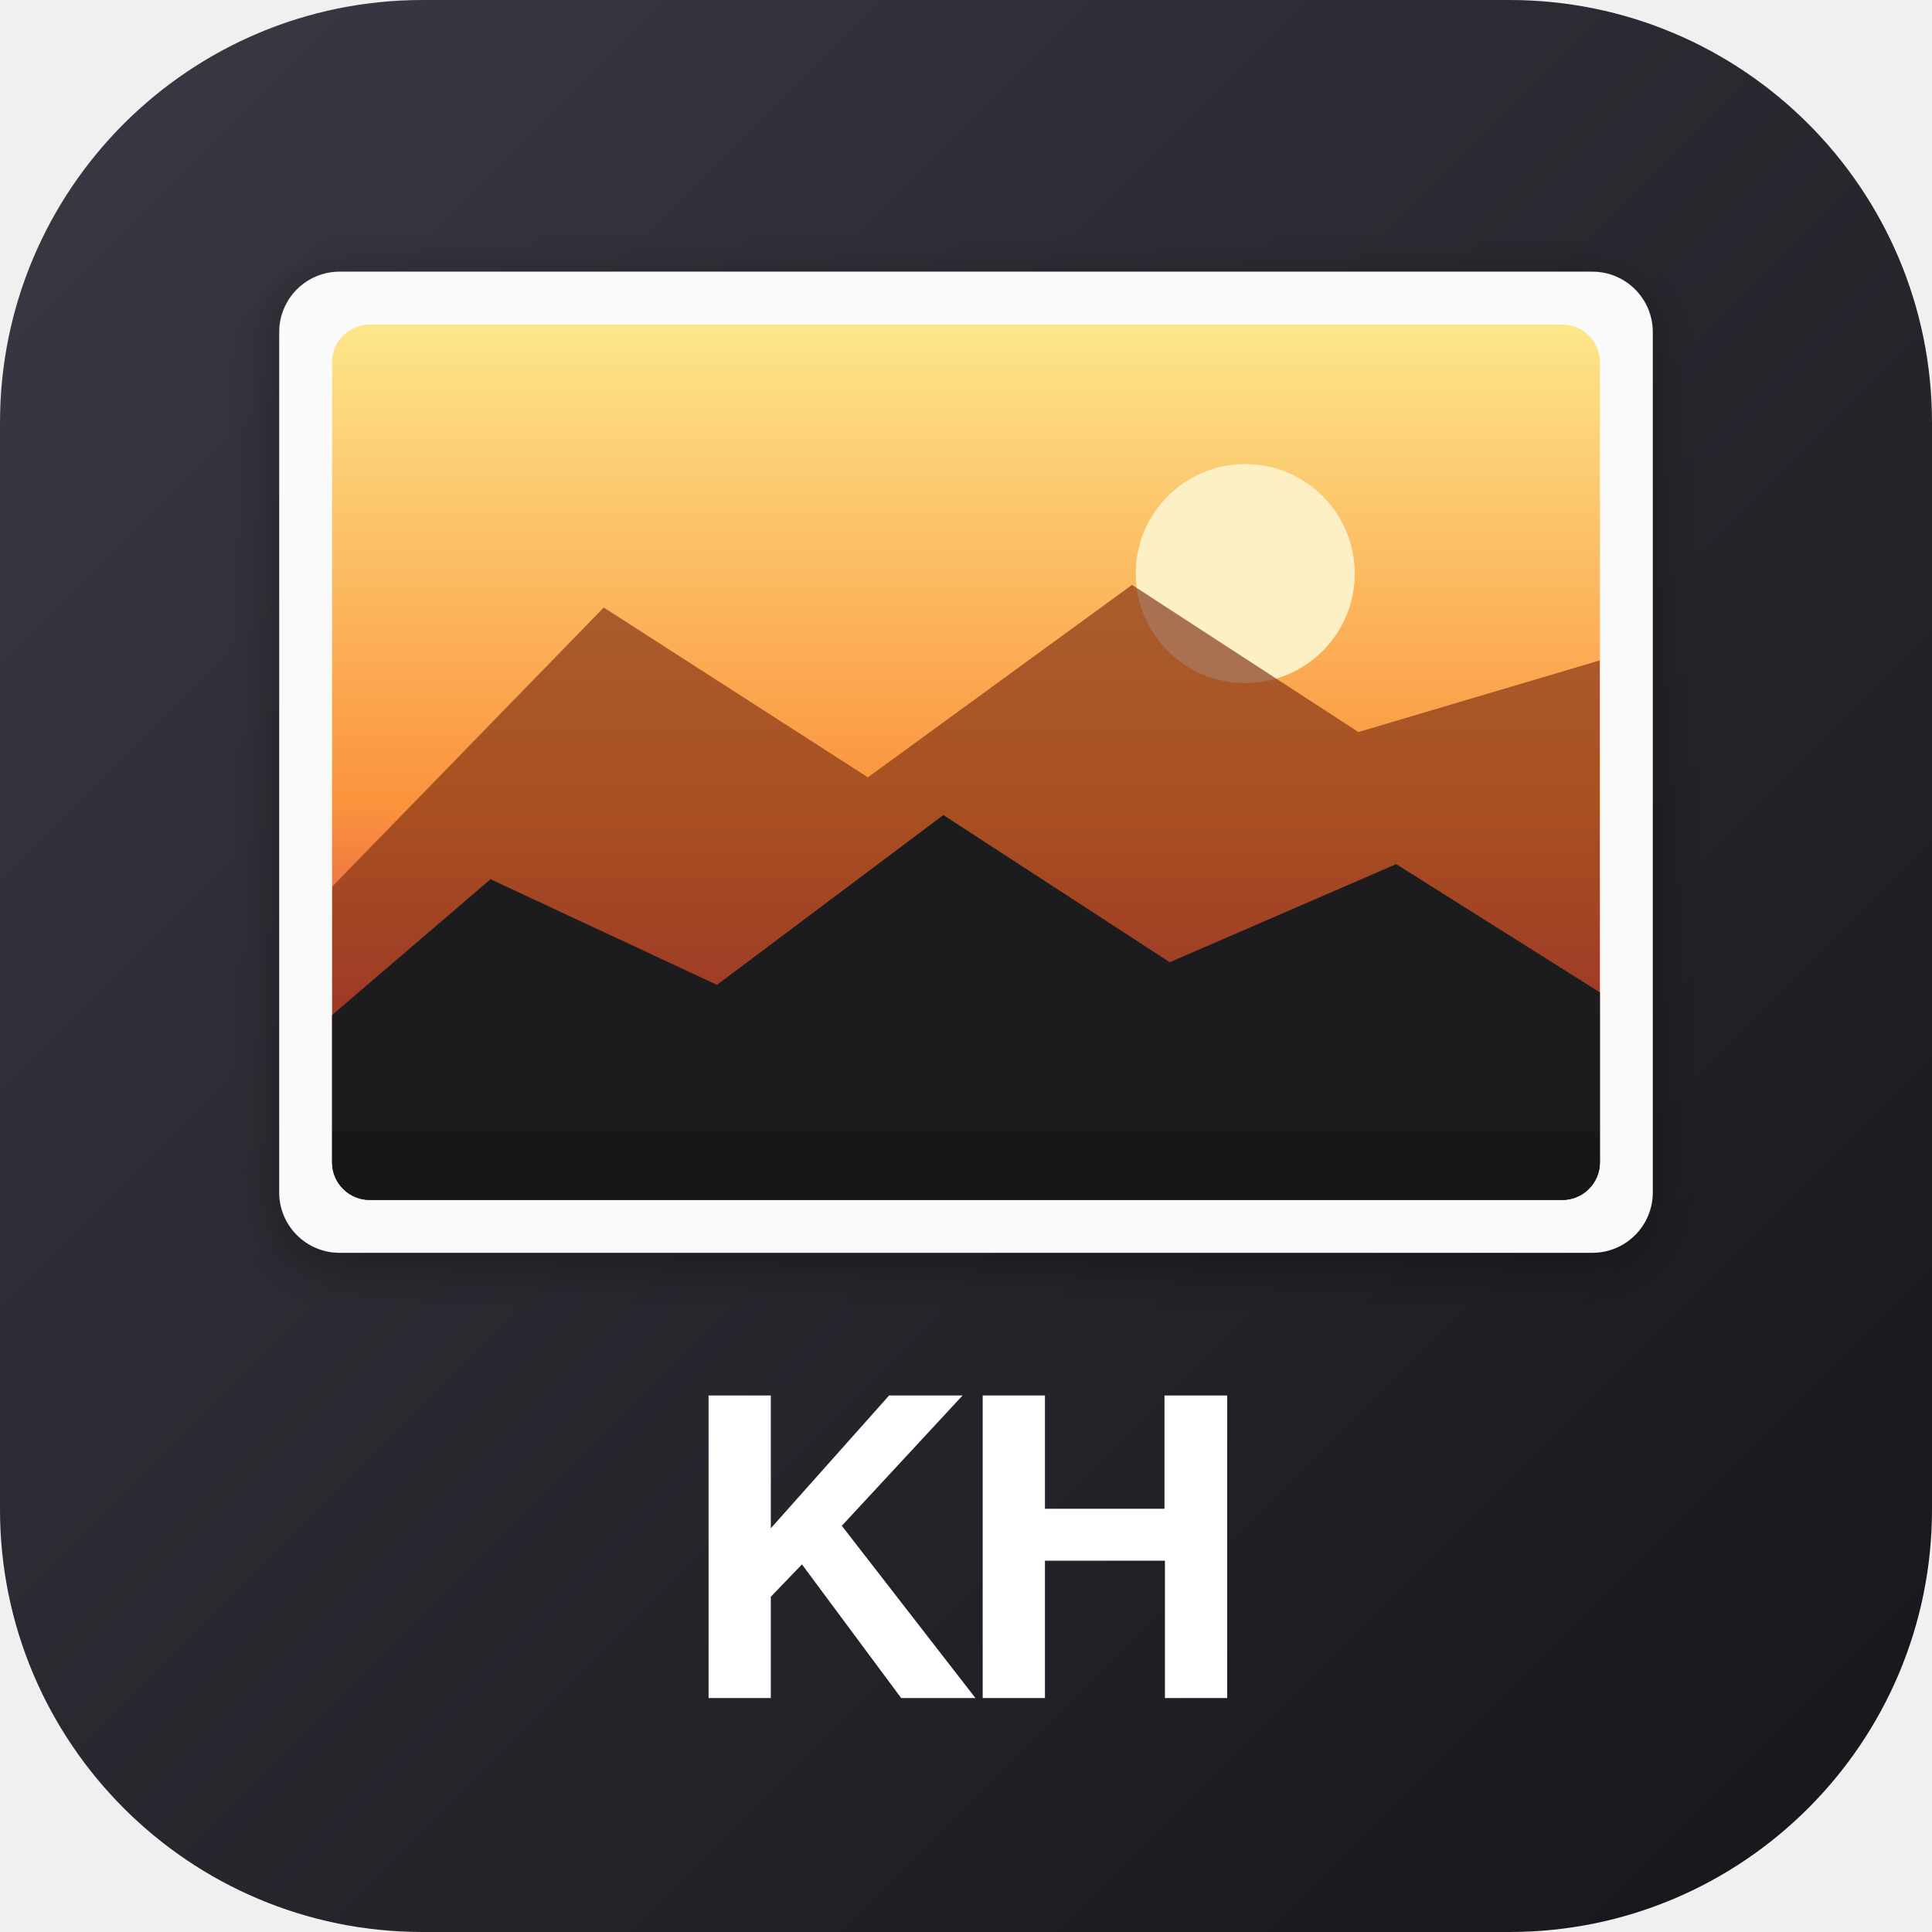
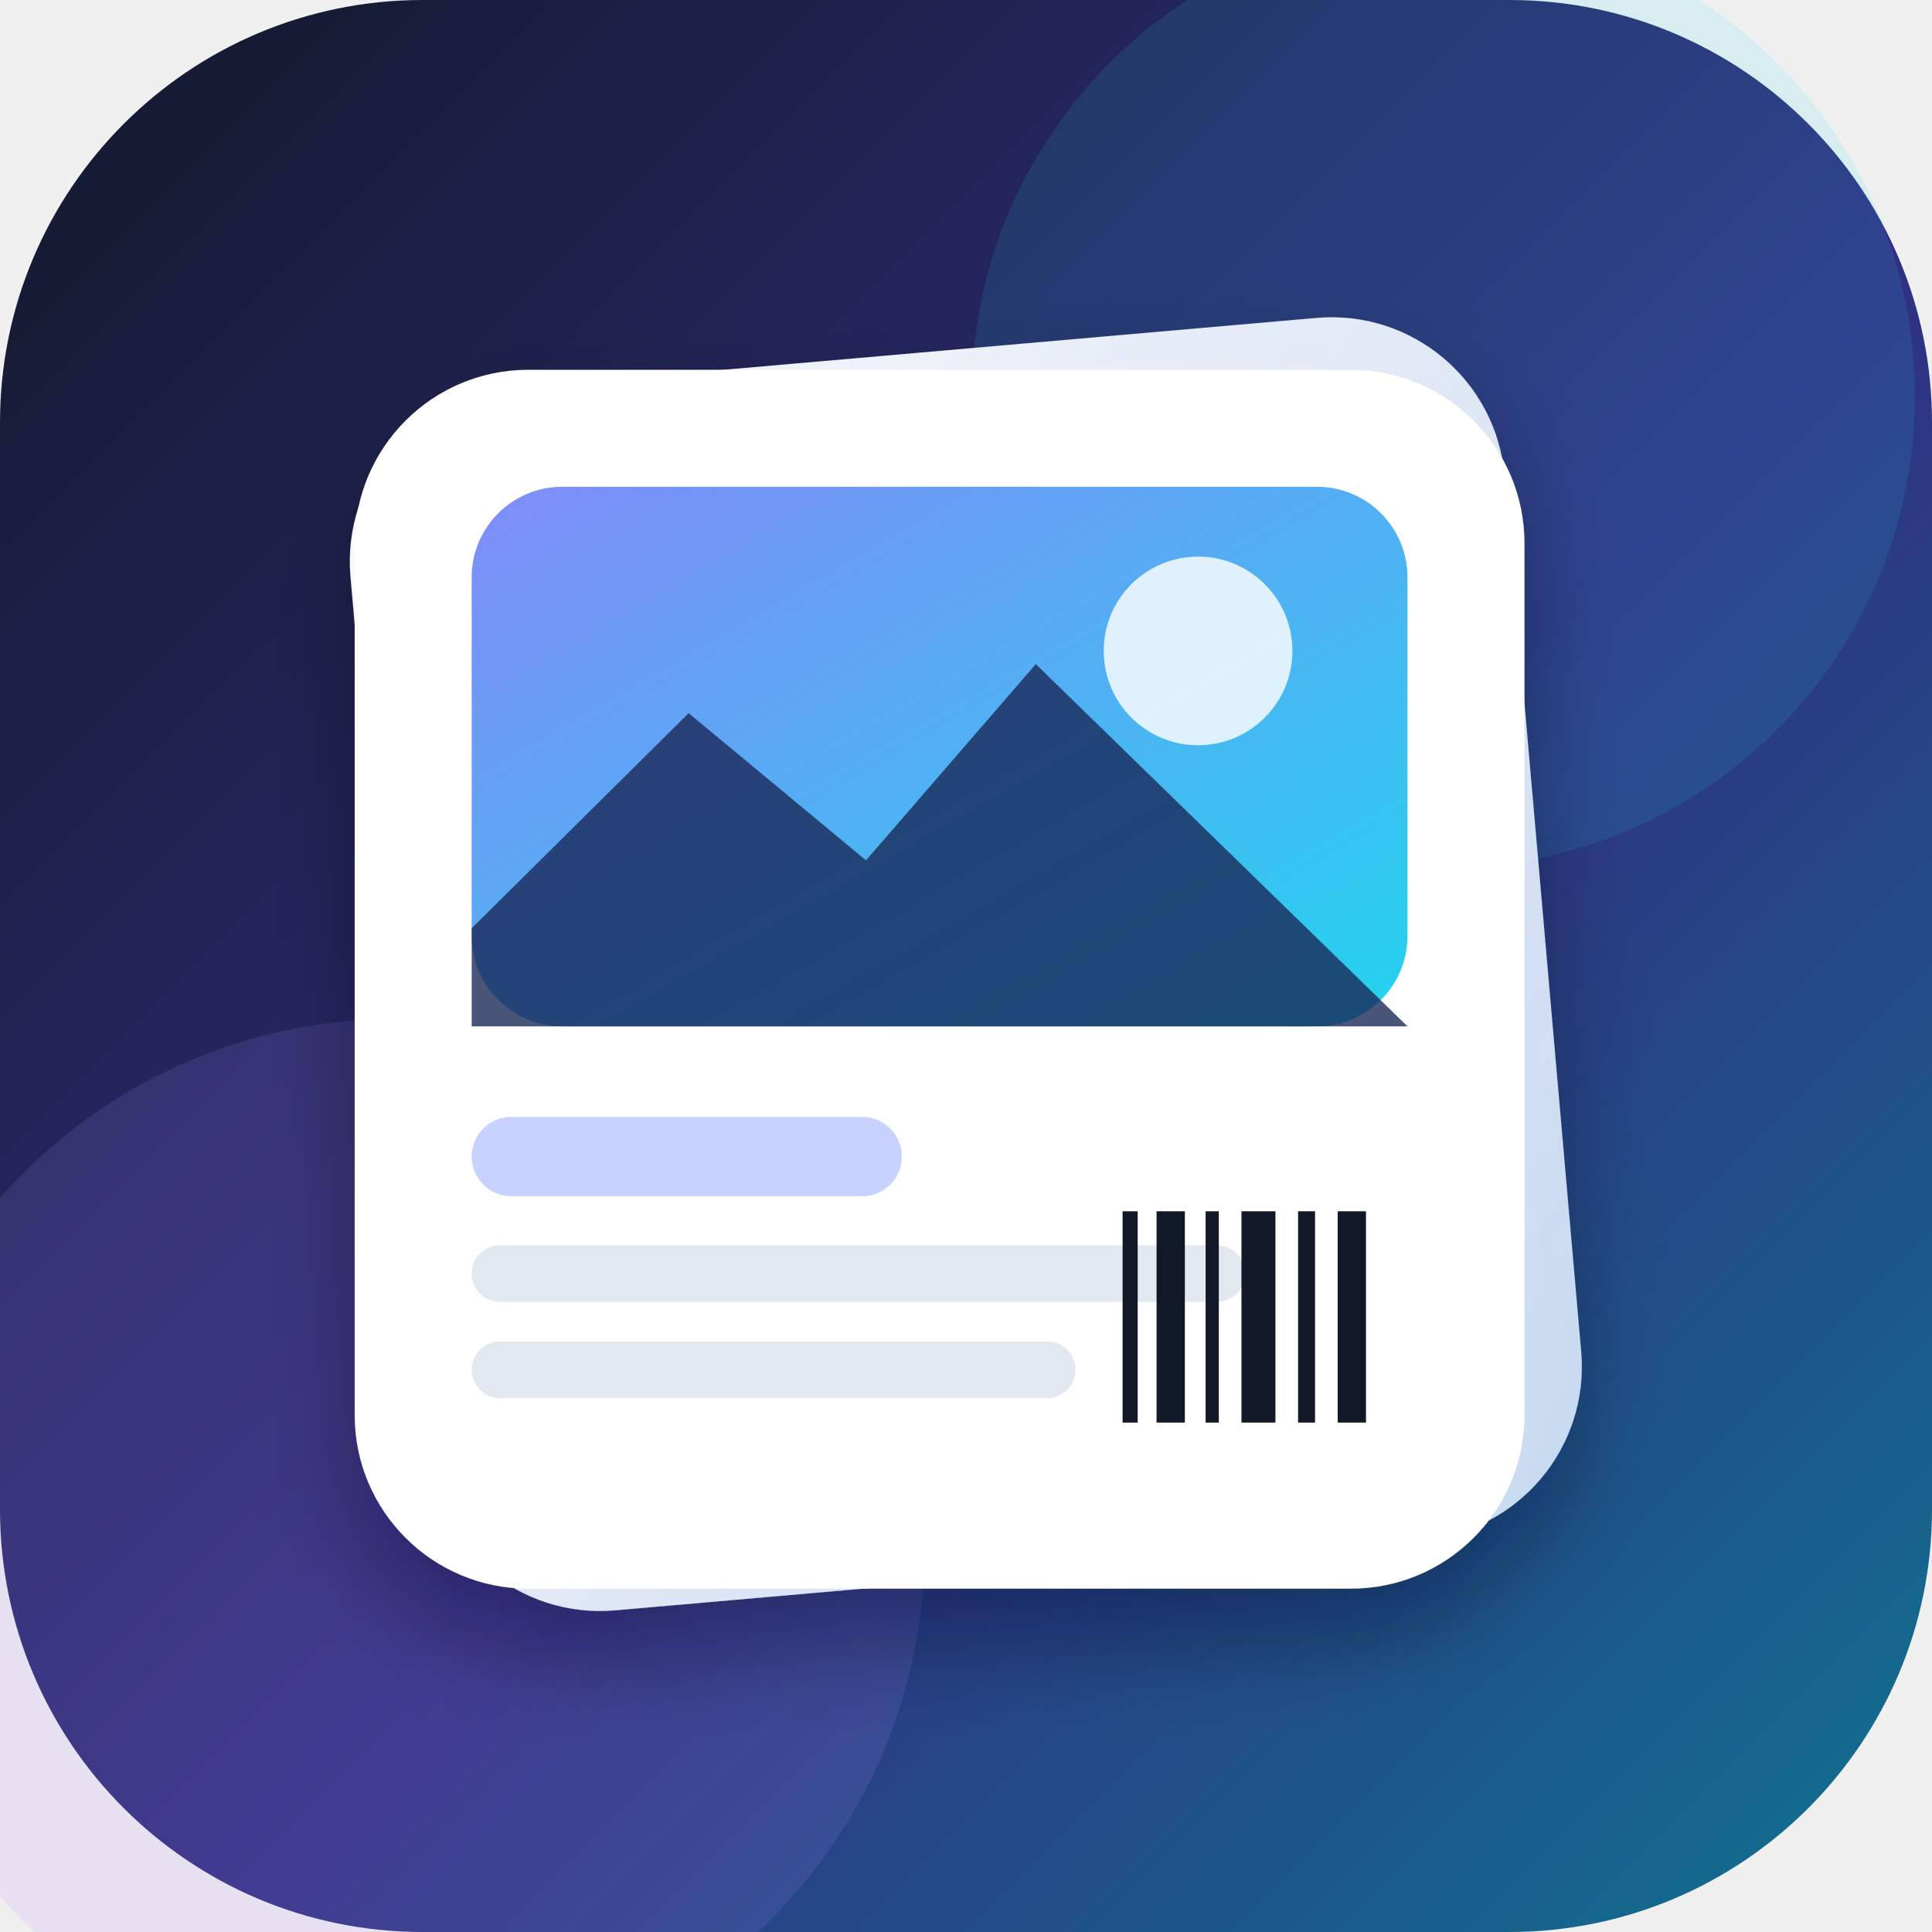
<svg xmlns="http://www.w3.org/2000/svg" width="1024" height="1024" viewBox="0 0 1024 1024">
  <defs>
    <linearGradient id="bg" x1="0" y1="0" x2="1" y2="1">
-       <stop offset="0" stop-color="#3a3a44" />
-       <stop offset="1" stop-color="#15151a" />
+       <stop stop-color="#111827" />
+       <stop offset=".55" stop-color="#312e81" />
+       <stop offset="1" stop-color="#0e7490" />
    </linearGradient>
-     <linearGradient id="sky" x1="0" y1="0" x2="0" y2="1">
-       <stop offset="0" stop-color="#fde68a" />
-       <stop offset="0.55" stop-color="#fb923c" />
-       <stop offset="1" stop-color="#be185d" />
+     <linearGradient id="glass" x1="0" y1="0" x2="1" y2="1">
+       <stop stop-color="#ffffff" stop-opacity=".98" />
+       <stop offset="1" stop-color="#dbeafe" stop-opacity=".88" />
    </linearGradient>
-     <clipPath id="photo-clip">
-       <rect x="176" y="172" width="672" height="464" rx="20" />
-     </clipPath>
-     <filter id="shadow" x="-20%" y="-20%" width="140%" height="140%">
-       <feGaussianBlur in="SourceAlpha" stdDeviation="14" />
-       <feOffset dy="6" />
-       <feComponentTransfer>
-         <feFuncA type="linear" slope="0.35" />
-       </feComponentTransfer>
-       <feMerge>
-         <feMergeNode />
-         <feMergeNode in="SourceGraphic" />
-       </feMerge>
+     <linearGradient id="accent" x1="0" y1="0" x2="1" y2="1">
+       <stop stop-color="#818cf8" />
+       <stop offset="1" stop-color="#22d3ee" />
+     </linearGradient>
+     <filter id="shadow" x="-30%" y="-30%" width="160%" height="180%">
+       <feDropShadow dx="0" dy="26" stdDeviation="24" flood-color="#020617" flood-opacity=".35" />
    </filter>
  </defs>
  <rect width="1024" height="1024" rx="224" fill="url(#bg)" />
+   <circle cx="765" cy="210" r="250" fill="#22d3ee" opacity=".12" />
+   <circle cx="210" cy="820" r="280" fill="#a78bfa" opacity=".14" />
  <g filter="url(#shadow)">
-     <rect x="148" y="144" width="728" height="520" rx="32" fill="#fafafa" />
+     <rect x="205" y="186" width="614" height="650" rx="92" fill="url(#glass)" transform="rotate(-5 512 512)" />
+     <rect x="188" y="196" width="620" height="646" rx="92" fill="#ffffff" />
  </g>
-   <g clip-path="url(#photo-clip)">
-     <rect x="176" y="172" width="672" height="464" fill="url(#sky)" />
-     <circle cx="660" cy="304" r="58" fill="#fff7ed" />
-     <circle cx="660" cy="304" r="58" fill="#fde68a" opacity="0.4" />
-     <path d="M 176 470 L 320 322 L 460 412 L 600 310 L 720 388 L 848 350 L 848 636 L 176 636 Z" fill="#7c2d12" opacity="0.65" />
-     <path d="M 176 538 L 260 466 L 380 522 L 500 432 L 620 510 L 740 458 L 848 526 L 848 636 L 176 636 Z" fill="#1c1c1f" />
-     <rect x="176" y="600" width="672" height="36" fill="#000" opacity="0.18" />
+   <rect x="250" y="258" width="496" height="286" rx="48" fill="url(#accent)" />
+   <circle cx="635" cy="345" r="50" fill="#fff" opacity=".82" />
+   <path d="M250 492 365 378l94 78 90-104 197 192H250Z" fill="#172554" opacity=".78" />
+   <rect x="250" y="592" width="228" height="42" rx="21" fill="#c7d2fe" />
+   <rect x="250" y="660" width="410" height="30" rx="15" fill="#e2e8f0" />
+   <rect x="250" y="711" width="320" height="30" rx="15" fill="#e2e8f0" />
+   <g fill="#111827">
+     <rect x="595" y="642" width="8" height="112" />
+     <rect x="613" y="642" width="15" height="112" />
+     <rect x="639" y="642" width="7" height="112" />
+     <rect x="658" y="642" width="18" height="112" />
+     <rect x="688" y="642" width="9" height="112" />
+     <rect x="709" y="642" width="15" height="112" />
  </g>
-   <text x="512" y="900" text-anchor="middle" fill="#ffffff" font-family="-apple-system, BlinkMacSystemFont, 'SF Pro Display', 'Helvetica Neue', Helvetica, Arial, sans-serif" font-weight="900" font-size="220" letter-spacing="-12">KH</text>
</svg>
